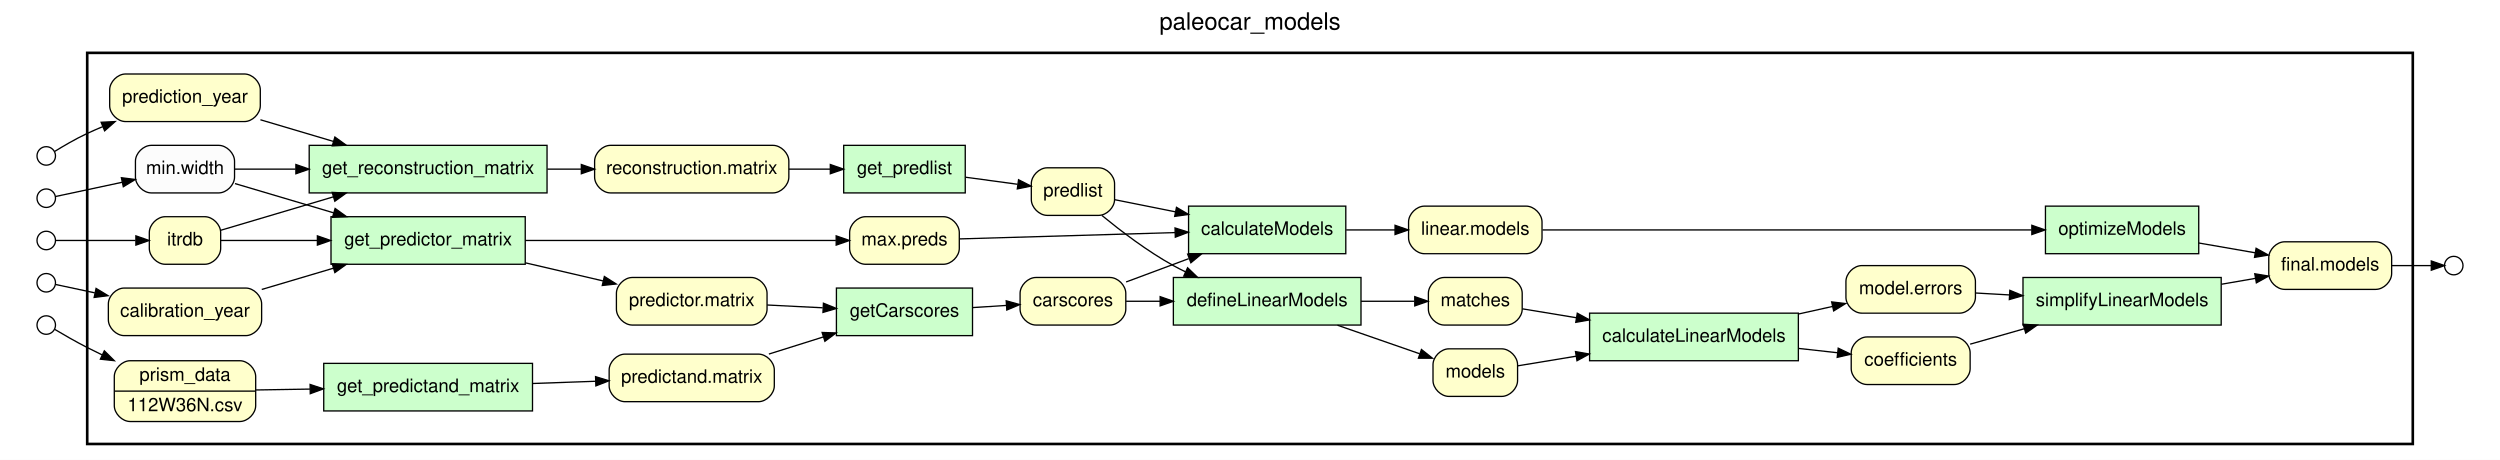
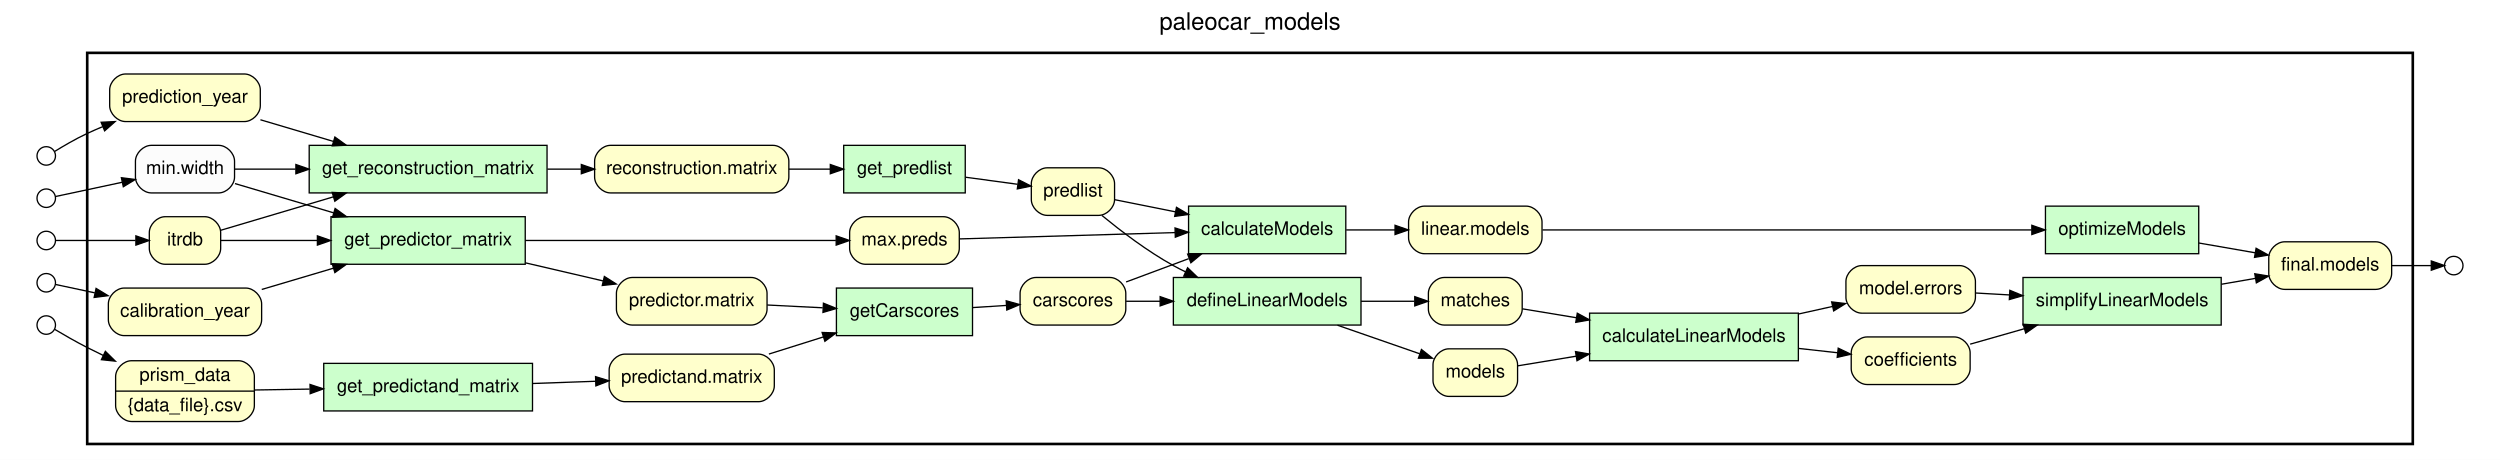
<svg xmlns="http://www.w3.org/2000/svg" width="1892pt" height="348pt" viewBox="0.00 0.00 1892.00 348.00">
  <g id="graph0" class="graph" transform="scale(1 1) rotate(0) translate(4 344)">
    <polygon fill="white" stroke="none" points="-4,4 -4,-344 1888,-344 1888,4 -4,4" />
    <text text-anchor="middle" x="942" y="-321.6" font-family="Helvetica,sans-Serif" font-size="18.00">paleocar_models</text>
    <g id="clust1" class="cluster">
      <polygon fill="none" stroke="black" stroke-width="2" points="62,-8 62,-304 1822,-304 1822,-8 62,-8" />
    </g>
    <g id="clust2" class="cluster">
      <polygon fill="none" stroke="black" stroke-width="0" points="70,-16 70,-296 1814,-296 1814,-16 70,-16" />
    </g>
    <g id="clust3" class="cluster">
      <polygon fill="none" stroke="black" stroke-width="0" points="8,-75 8,-249 54,-249 54,-75 8,-75" />
    </g>
    <g id="clust4" class="cluster">
      <polygon fill="none" stroke="black" stroke-width="0" points="16,-83 16,-241 46,-241 46,-83 16,-83" />
    </g>
    <g id="clust5" class="cluster">
      <polygon fill="none" stroke="black" stroke-width="0" points="1830,-120 1830,-166 1876,-166 1876,-120 1830,-120" />
    </g>
    <g id="clust6" class="cluster">
      <polygon fill="none" stroke="black" stroke-width="0" points="1838,-128 1838,-158 1868,-158 1868,-128 1838,-128" />
    </g>
    <g id="node1" class="node">
      <polygon fill="#ccffcc" stroke="black" points="393.5,-180 246.5,-180 246.5,-144 393.5,-144 393.5,-180" />
      <text text-anchor="middle" x="320" y="-158.3" font-family="Helvetica,sans-Serif" font-size="14.00">get_predictor_matrix</text>
    </g>
    <g id="node17" class="node">
      <path fill="#ffffcc" stroke="black" d="M564.5,-134C564.5,-134 474.5,-134 474.5,-134 468.5,-134 462.5,-128 462.5,-122 462.5,-122 462.5,-110 462.5,-110 462.5,-104 468.5,-98 474.5,-98 474.5,-98 564.5,-98 564.5,-98 570.5,-98 576.5,-104 576.5,-110 576.5,-110 576.5,-122 576.5,-122 576.5,-128 570.5,-134 564.5,-134" />
      <text text-anchor="middle" x="519.5" y="-112.3" font-family="Helvetica,sans-Serif" font-size="14.00">predictor.matrix</text>
    </g>
    <g id="edge1" class="edge">
      <path fill="none" stroke="black" d="M393.7,-145.067C412.906,-140.594 433.528,-135.791 452.365,-131.404" />
      <polygon fill="black" stroke="black" points="453.385,-134.76 462.331,-129.082 451.797,-127.942 453.385,-134.76" />
    </g>
    <g id="node20" class="node">
      <path fill="#ffffcc" stroke="black" d="M710,-180C710,-180 651,-180 651,-180 645,-180 639,-174 639,-168 639,-168 639,-156 639,-156 639,-150 645,-144 651,-144 651,-144 710,-144 710,-144 716,-144 722,-150 722,-156 722,-156 722,-168 722,-168 722,-174 716,-180 710,-180" />
      <text text-anchor="middle" x="680.5" y="-158.3" font-family="Helvetica,sans-Serif" font-size="14.00">max.preds</text>
    </g>
    <g id="edge2" class="edge">
      <path fill="none" stroke="black" d="M393.548,-162C463.369,-162 567.149,-162 628.602,-162" />
      <polygon fill="black" stroke="black" points="628.828,-165.5 638.828,-162 628.828,-158.5 628.828,-165.5" />
    </g>
    <g id="node2" class="node">
      <polygon fill="#ccffcc" stroke="black" points="410,-234 230,-234 230,-198 410,-198 410,-234" />
      <text text-anchor="middle" x="320" y="-212.3" font-family="Helvetica,sans-Serif" font-size="14.00">get_reconstruction_matrix</text>
    </g>
    <g id="node14" class="node">
      <path fill="#ffffcc" stroke="black" d="M581,-234C581,-234 458,-234 458,-234 452,-234 446,-228 446,-222 446,-222 446,-210 446,-210 446,-204 452,-198 458,-198 458,-198 581,-198 581,-198 587,-198 593,-204 593,-210 593,-210 593,-222 593,-222 593,-228 587,-234 581,-234" />
      <text text-anchor="middle" x="519.5" y="-212.3" font-family="Helvetica,sans-Serif" font-size="14.00">reconstruction.matrix</text>
    </g>
    <g id="edge6" class="edge">
      <path fill="none" stroke="black" d="M410.216,-216C418.719,-216 427.317,-216 435.755,-216" />
      <polygon fill="black" stroke="black" points="435.951,-219.5 445.951,-216 435.951,-212.5 435.951,-219.5" />
    </g>
    <g id="node3" class="node">
      <polygon fill="#ccffcc" stroke="black" points="726.5,-234 634.5,-234 634.5,-198 726.5,-198 726.5,-234" />
      <text text-anchor="middle" x="680.5" y="-212.3" font-family="Helvetica,sans-Serif" font-size="14.00">get_predlist</text>
    </g>
    <g id="node18" class="node">
      <path fill="#ffffcc" stroke="black" d="M827.5,-217C827.5,-217 788.5,-217 788.5,-217 782.5,-217 776.5,-211 776.5,-205 776.5,-205 776.5,-193 776.5,-193 776.5,-187 782.5,-181 788.5,-181 788.5,-181 827.5,-181 827.5,-181 833.5,-181 839.5,-187 839.5,-193 839.5,-193 839.5,-205 839.5,-205 839.5,-211 833.5,-217 827.5,-217" />
      <text text-anchor="middle" x="808" y="-195.3" font-family="Helvetica,sans-Serif" font-size="14.00">predlist</text>
    </g>
    <g id="edge10" class="edge">
      <path fill="none" stroke="black" d="M726.808,-209.863C739.644,-208.124 753.537,-206.242 766.096,-204.541" />
      <polygon fill="black" stroke="black" points="766.84,-207.972 776.279,-203.161 765.9,-201.035 766.84,-207.972" />
    </g>
    <g id="node4" class="node">
      <polygon fill="#ccffcc" stroke="black" points="399,-69 241,-69 241,-33 399,-33 399,-69" />
      <text text-anchor="middle" x="320" y="-47.3" font-family="Helvetica,sans-Serif" font-size="14.00">get_predictand_matrix</text>
    </g>
    <g id="node16" class="node">
      <path fill="#ffffcc" stroke="black" d="M570,-76C570,-76 469,-76 469,-76 463,-76 457,-70 457,-64 457,-64 457,-52 457,-52 457,-46 463,-40 469,-40 469,-40 570,-40 570,-40 576,-40 582,-46 582,-52 582,-52 582,-64 582,-64 582,-70 576,-76 570,-76" />
      <text text-anchor="middle" x="519.5" y="-54.3" font-family="Helvetica,sans-Serif" font-size="14.00">predictand.matrix</text>
    </g>
    <g id="edge12" class="edge">
      <path fill="none" stroke="black" d="M399.057,-53.767C414.801,-54.325 431.279,-54.909 446.793,-55.459" />
      <polygon fill="black" stroke="black" points="446.713,-58.958 456.831,-55.814 446.961,-51.962 446.713,-58.958" />
    </g>
    <g id="node5" class="node">
      <polygon fill="#ccffcc" stroke="black" points="732,-126 629,-126 629,-90 732,-90 732,-126" />
      <text text-anchor="middle" x="680.5" y="-104.3" font-family="Helvetica,sans-Serif" font-size="14.00">getCarscores</text>
    </g>
    <g id="node19" class="node">
      <path fill="#ffffcc" stroke="black" d="M836,-134C836,-134 780,-134 780,-134 774,-134 768,-128 768,-122 768,-122 768,-110 768,-110 768,-104 774,-98 780,-98 780,-98 836,-98 836,-98 842,-98 848,-104 848,-110 848,-110 848,-122 848,-122 848,-128 842,-134 836,-134" />
      <text text-anchor="middle" x="808" y="-112.3" font-family="Helvetica,sans-Serif" font-size="14.00">carscores</text>
    </g>
    <g id="edge14" class="edge">
      <path fill="none" stroke="black" d="M732.184,-111.231C740.599,-111.767 749.316,-112.323 757.696,-112.857" />
      <polygon fill="black" stroke="black" points="757.507,-116.352 767.709,-113.495 757.952,-109.366 757.507,-116.352" />
    </g>
    <g id="node6" class="node">
      <polygon fill="#ccffcc" stroke="black" points="1014.5,-188 895.5,-188 895.5,-152 1014.5,-152 1014.5,-188" />
      <text text-anchor="middle" x="955" y="-166.3" font-family="Helvetica,sans-Serif" font-size="14.00">calculateModels</text>
    </g>
    <g id="node25" class="node">
      <path fill="#ffffcc" stroke="black" d="M1151,-188C1151,-188 1074,-188 1074,-188 1068,-188 1062,-182 1062,-176 1062,-176 1062,-164 1062,-164 1062,-158 1068,-152 1074,-152 1074,-152 1151,-152 1151,-152 1157,-152 1163,-158 1163,-164 1163,-164 1163,-176 1163,-176 1163,-182 1157,-188 1151,-188" />
      <text text-anchor="middle" x="1112.5" y="-166.3" font-family="Helvetica,sans-Serif" font-size="14.00">linear.models</text>
    </g>
    <g id="edge17" class="edge">
      <path fill="none" stroke="black" d="M1014.79,-170C1026.88,-170 1039.63,-170 1051.76,-170" />
      <polygon fill="black" stroke="black" points="1051.77,-173.5 1061.77,-170 1051.77,-166.5 1051.77,-173.5" />
    </g>
    <g id="node7" class="node">
      <polygon fill="#ccffcc" stroke="black" points="1026,-134 884,-134 884,-98 1026,-98 1026,-134" />
      <text text-anchor="middle" x="955" y="-112.3" font-family="Helvetica,sans-Serif" font-size="14.00">defineLinearModels</text>
    </g>
    <g id="node21" class="node">
      <path fill="#ffffcc" stroke="black" d="M1132.5,-80C1132.5,-80 1092.5,-80 1092.5,-80 1086.5,-80 1080.5,-74 1080.5,-68 1080.5,-68 1080.5,-56 1080.5,-56 1080.5,-50 1086.5,-44 1092.5,-44 1092.5,-44 1132.5,-44 1132.5,-44 1138.5,-44 1144.5,-50 1144.5,-56 1144.5,-56 1144.5,-68 1144.5,-68 1144.5,-74 1138.5,-80 1132.5,-80" />
      <text text-anchor="middle" x="1112.5" y="-58.3" font-family="Helvetica,sans-Serif" font-size="14.00">models</text>
    </g>
    <g id="edge21" class="edge">
      <path fill="none" stroke="black" d="M1008.21,-97.869C1028.5,-90.824 1051.39,-82.873 1070.46,-76.25" />
      <polygon fill="black" stroke="black" points="1071.76,-79.507 1080.05,-72.92 1069.46,-72.894 1071.76,-79.507" />
    </g>
    <g id="node22" class="node">
      <path fill="#ffffcc" stroke="black" d="M1136,-134C1136,-134 1089,-134 1089,-134 1083,-134 1077,-128 1077,-122 1077,-122 1077,-110 1077,-110 1077,-104 1083,-98 1089,-98 1089,-98 1136,-98 1136,-98 1142,-98 1148,-104 1148,-110 1148,-110 1148,-122 1148,-122 1148,-128 1142,-134 1136,-134" />
      <text text-anchor="middle" x="1112.5" y="-112.3" font-family="Helvetica,sans-Serif" font-size="14.00">matches</text>
    </g>
    <g id="edge22" class="edge">
      <path fill="none" stroke="black" d="M1026.02,-116C1039.75,-116 1053.8,-116 1066.44,-116" />
      <polygon fill="black" stroke="black" points="1066.7,-119.5 1076.7,-116 1066.7,-112.5 1066.7,-119.5" />
    </g>
    <g id="node8" class="node">
      <polygon fill="#ccffcc" stroke="black" points="1357,-107 1199,-107 1199,-71 1357,-71 1357,-107" />
      <text text-anchor="middle" x="1278" y="-85.3" font-family="Helvetica,sans-Serif" font-size="14.00">calculateLinearModels</text>
    </g>
    <g id="node23" class="node">
      <path fill="#ffffcc" stroke="black" d="M1475,-89C1475,-89 1409,-89 1409,-89 1403,-89 1397,-83 1397,-77 1397,-77 1397,-65 1397,-65 1397,-59 1403,-53 1409,-53 1409,-53 1475,-53 1475,-53 1481,-53 1487,-59 1487,-65 1487,-65 1487,-77 1487,-77 1487,-83 1481,-89 1475,-89" />
      <text text-anchor="middle" x="1442" y="-67.3" font-family="Helvetica,sans-Serif" font-size="14.00">coefficients</text>
    </g>
    <g id="edge25" class="edge">
      <path fill="none" stroke="black" d="M1357.15,-80.316C1367.14,-79.207 1377.18,-78.092 1386.67,-77.037" />
      <polygon fill="black" stroke="black" points="1387.17,-80.503 1396.72,-75.92 1386.39,-73.546 1387.17,-80.503" />
    </g>
    <g id="node24" class="node">
      <path fill="#ffffcc" stroke="black" d="M1479,-143C1479,-143 1405,-143 1405,-143 1399,-143 1393,-137 1393,-131 1393,-131 1393,-119 1393,-119 1393,-113 1399,-107 1405,-107 1405,-107 1479,-107 1479,-107 1485,-107 1491,-113 1491,-119 1491,-119 1491,-131 1491,-131 1491,-137 1485,-143 1479,-143" />
      <text text-anchor="middle" x="1442" y="-121.3" font-family="Helvetica,sans-Serif" font-size="14.00">model.errors</text>
    </g>
    <g id="edge26" class="edge">
      <path fill="none" stroke="black" d="M1357.15,-106.367C1365.78,-108.285 1374.45,-110.212 1382.78,-112.061" />
      <polygon fill="black" stroke="black" points="1382.21,-115.52 1392.73,-114.273 1383.72,-108.687 1382.21,-115.52" />
    </g>
    <g id="node9" class="node">
      <polygon fill="#ccffcc" stroke="black" points="1677,-134 1527,-134 1527,-98 1677,-98 1677,-134" />
      <text text-anchor="middle" x="1602" y="-112.3" font-family="Helvetica,sans-Serif" font-size="14.00">simplifyLinearModels</text>
    </g>
    <g id="node26" class="node">
      <path fill="#ffffcc" stroke="black" d="M1794,-161C1794,-161 1725,-161 1725,-161 1719,-161 1713,-155 1713,-149 1713,-149 1713,-137 1713,-137 1713,-131 1719,-125 1725,-125 1725,-125 1794,-125 1794,-125 1800,-125 1806,-131 1806,-137 1806,-137 1806,-149 1806,-149 1806,-155 1800,-161 1794,-161" />
      <text text-anchor="middle" x="1759.5" y="-139.3" font-family="Helvetica,sans-Serif" font-size="14.00">final.models</text>
    </g>
    <g id="edge29" class="edge">
      <path fill="none" stroke="black" d="M1677.11,-128.867C1685.78,-130.374 1694.52,-131.891 1702.88,-133.343" />
      <polygon fill="black" stroke="black" points="1702.42,-136.815 1712.87,-135.077 1703.62,-129.918 1702.42,-136.815" />
    </g>
    <g id="node10" class="node">
      <polygon fill="#ccffcc" stroke="black" points="1660,-188 1544,-188 1544,-152 1660,-152 1660,-188" />
      <text text-anchor="middle" x="1602" y="-166.3" font-family="Helvetica,sans-Serif" font-size="14.00">optimizeModels</text>
    </g>
    <g id="edge32" class="edge">
      <path fill="none" stroke="black" d="M1660.02,-160.1C1673.97,-157.677 1688.88,-155.088 1702.77,-152.677" />
      <polygon fill="black" stroke="black" points="1703.42,-156.116 1712.67,-150.957 1702.22,-149.22 1703.42,-156.116" />
    </g>
    <g id="node11" class="node">
      <path fill="#ffffcc" stroke="black" d="M151,-180C151,-180 121,-180 121,-180 115,-180 109,-174 109,-168 109,-168 109,-156 109,-156 109,-150 115,-144 121,-144 121,-144 151,-144 151,-144 157,-144 163,-150 163,-156 163,-156 163,-168 163,-168 163,-174 157,-180 151,-180" />
      <text text-anchor="middle" x="136" y="-158.3" font-family="Helvetica,sans-Serif" font-size="14.00">itrdb</text>
    </g>
    <g id="edge3" class="edge">
      <path fill="none" stroke="black" d="M163.076,-162C182.338,-162 209.696,-162 236.132,-162" />
      <polygon fill="black" stroke="black" points="236.2,-165.5 246.2,-162 236.2,-158.5 236.2,-165.5" />
    </g>
    <g id="edge7" class="edge">
      <path fill="none" stroke="black" d="M163.076,-169.737C185.338,-176.342 218.416,-186.156 248.384,-195.048" />
      <polygon fill="black" stroke="black" points="247.405,-198.408 257.987,-197.897 249.396,-191.697 247.405,-198.408" />
    </g>
    <g id="node12" class="node">
      <path fill="#ffffcc" stroke="black" d="M182,-126C182,-126 90,-126 90,-126 84,-126 78,-120 78,-114 78,-114 78,-102 78,-102 78,-96 84,-90 90,-90 90,-90 182,-90 182,-90 188,-90 194,-96 194,-102 194,-102 194,-114 194,-114 194,-120 188,-126 182,-126" />
      <text text-anchor="middle" x="136" y="-104.3" font-family="Helvetica,sans-Serif" font-size="14.00">calibration_year</text>
    </g>
    <g id="edge4" class="edge">
      <path fill="none" stroke="black" d="M194.087,-124.938C211.239,-130.027 230.266,-135.672 248.193,-140.991" />
      <polygon fill="black" stroke="black" points="247.437,-144.418 258.02,-143.907 249.429,-137.707 247.437,-144.418" />
    </g>
    <g id="node13" class="node">
      <path fill="#ffffcc" stroke="black" d="M181,-288C181,-288 91,-288 91,-288 85,-288 79,-282 79,-276 79,-276 79,-264 79,-264 79,-258 85,-252 91,-252 91,-252 181,-252 181,-252 187,-252 193,-258 193,-264 193,-264 193,-276 193,-276 193,-282 187,-288 181,-288" />
      <text text-anchor="middle" x="136" y="-266.3" font-family="Helvetica,sans-Serif" font-size="14.00">prediction_year</text>
    </g>
    <g id="edge8" class="edge">
      <path fill="none" stroke="black" d="M193.091,-253.358C210.532,-248.183 229.99,-242.41 248.293,-236.979" />
      <polygon fill="black" stroke="black" points="249.441,-240.289 258.032,-234.089 247.449,-233.579 249.441,-240.289" />
    </g>
    <g id="edge11" class="edge">
      <path fill="none" stroke="black" d="M593.021,-216C603.476,-216 614.094,-216 624.143,-216" />
      <polygon fill="black" stroke="black" points="624.379,-219.5 634.379,-216 624.379,-212.5 624.379,-219.5" />
    </g>
    <g id="node15" class="node">
-       <path fill="#ffffcc" stroke="black" d="M94.5,-25C94.5,-25 177.5,-25 177.5,-25 183.5,-25 189.5,-31 189.5,-37 189.5,-37 189.5,-59 189.5,-59 189.5,-65 183.5,-71 177.5,-71 177.5,-71 94.5,-71 94.5,-71 88.5,-71 82.5,-65 82.5,-59 82.5,-59 82.5,-37 82.5,-37 82.5,-31 88.5,-25 94.5,-25" />
+       <path fill="#ffffcc" stroke="black" d="M95.5,-25C95.5,-25 176.5,-25 176.5,-25 182.5,-25 188.5,-31 188.5,-37 188.5,-37 188.5,-59 188.5,-59 188.5,-65 182.5,-71 176.5,-71 176.5,-71 95.5,-71 95.5,-71 89.5,-71 83.5,-65 83.5,-59 83.5,-59 83.5,-37 83.5,-37 83.5,-31 89.5,-25 95.5,-25" />
      <text text-anchor="middle" x="136" y="-55.8" font-family="Helvetica,sans-Serif" font-size="14.00">prism_data</text>
-       <polyline fill="none" stroke="black" points="82.5,-48 189.5,-48 " />
-       <text text-anchor="middle" x="136" y="-32.8" font-family="Helvetica,sans-Serif" font-size="14.00">112W36N.csv</text>
+       <polyline fill="none" stroke="black" points="83.5,-48 188.5,-48 " />
+       <text text-anchor="middle" x="136" y="-32.8" font-family="Helvetica,sans-Serif" font-size="14.00">{data_file}.csv</text>
    </g>
    <g id="edge13" class="edge">
-       <path fill="none" stroke="black" d="M189.642,-48.868C202.483,-49.079 216.571,-49.312 230.577,-49.542" />
-       <polygon fill="black" stroke="black" points="230.687,-53.045 240.743,-49.71 230.802,-46.046 230.687,-53.045" />
+       <path fill="none" stroke="black" d="M188.667,-48.852C201.69,-49.066 216.044,-49.303 230.322,-49.538" />
+       <polygon fill="black" stroke="black" points="230.629,-53.044 240.685,-49.709 230.744,-46.045 230.629,-53.044" />
    </g>
    <g id="edge15" class="edge">
      <path fill="none" stroke="black" d="M577.903,-76.051C591.288,-80.26 605.581,-84.755 619.092,-89.004" />
      <polygon fill="black" stroke="black" points="618.179,-92.385 628.768,-92.046 620.278,-85.708 618.179,-92.385" />
    </g>
    <g id="edge16" class="edge">
      <path fill="none" stroke="black" d="M576.557,-113.179C590.166,-112.495 604.78,-111.759 618.6,-111.064" />
      <polygon fill="black" stroke="black" points="619.173,-114.54 628.984,-110.542 618.821,-107.549 619.173,-114.54" />
    </g>
    <g id="edge18" class="edge">
      <path fill="none" stroke="black" d="M839.751,-192.85C853.175,-190.165 869.497,-186.901 885.552,-183.69" />
      <polygon fill="black" stroke="black" points="886.367,-187.096 895.487,-181.703 884.994,-180.232 886.367,-187.096" />
    </g>
    <g id="edge23" class="edge">
      <path fill="none" stroke="black" d="M829.92,-180.927C844.404,-169.047 864.514,-153.766 884,-143 886.998,-141.344 890.119,-139.743 893.306,-138.203" />
      <polygon fill="black" stroke="black" points="894.779,-141.378 902.413,-134.032 891.864,-135.014 894.779,-141.378" />
    </g>
    <g id="edge19" class="edge">
      <path fill="none" stroke="black" d="M848.239,-130.613C862.825,-136.045 879.704,-142.331 895.635,-148.264" />
      <polygon fill="black" stroke="black" points="894.811,-151.692 905.404,-151.902 897.254,-145.132 894.811,-151.692" />
    </g>
    <g id="edge24" class="edge">
      <path fill="none" stroke="black" d="M848.239,-116C856.283,-116 865.024,-116 873.919,-116" />
      <polygon fill="black" stroke="black" points="873.999,-119.5 883.999,-116 873.999,-112.5 873.999,-119.5" />
    </g>
    <g id="edge20" class="edge">
      <path fill="none" stroke="black" d="M722.002,-163.189C765.021,-164.452 833.79,-166.471 885.308,-167.983" />
      <polygon fill="black" stroke="black" points="885.27,-171.484 895.368,-168.279 885.475,-164.487 885.27,-171.484" />
    </g>
    <g id="edge27" class="edge">
      <path fill="none" stroke="black" d="M1144.64,-67.142C1157.45,-69.258 1173,-71.826 1188.87,-74.447" />
      <polygon fill="black" stroke="black" points="1188.34,-77.906 1198.77,-76.082 1189.48,-70.999 1188.34,-77.906" />
    </g>
    <g id="edge28" class="edge">
      <path fill="none" stroke="black" d="M1148.17,-110.274C1160.28,-108.274 1174.48,-105.929 1188.95,-103.54" />
      <polygon fill="black" stroke="black" points="1189.69,-106.966 1198.98,-101.883 1188.55,-100.06 1189.69,-106.966" />
    </g>
    <g id="edge30" class="edge">
      <path fill="none" stroke="black" d="M1487.01,-83.535C1499.77,-87.169 1514.06,-91.238 1528.09,-95.234" />
      <polygon fill="black" stroke="black" points="1527.16,-98.609 1537.74,-97.982 1529.08,-91.877 1527.16,-98.609" />
    </g>
    <g id="edge31" class="edge">
      <path fill="none" stroke="black" d="M1491.26,-122.251C1499.35,-121.79 1507.95,-121.3 1516.63,-120.806" />
      <polygon fill="black" stroke="black" points="1517.06,-124.287 1526.84,-120.224 1516.66,-117.299 1517.06,-124.287" />
    </g>
    <g id="edge33" class="edge">
      <path fill="none" stroke="black" d="M1163.38,-170C1251.39,-170 1434.29,-170 1533.49,-170" />
      <polygon fill="black" stroke="black" points="1533.7,-173.5 1543.7,-170 1533.7,-166.5 1533.7,-173.5" />
    </g>
    <g id="node33" class="node">
      <ellipse fill="#ffffff" stroke="black" cx="1853" cy="-143" rx="7" ry="7" />
    </g>
    <g id="edge39" class="edge">
      <path fill="none" stroke="black" d="M1806.25,-143C1816.94,-143 1827.63,-143 1835.98,-143" />
      <polygon fill="black" stroke="black" points="1836,-146.5 1846,-143 1836,-139.5 1836,-146.5" />
    </g>
    <g id="node27" class="node">
      <path fill="#fcfcfc" stroke="black" d="M161.5,-234C161.5,-234 110.5,-234 110.5,-234 104.5,-234 98.5,-228 98.5,-222 98.5,-222 98.5,-210 98.5,-210 98.5,-204 104.5,-198 110.5,-198 110.5,-198 161.5,-198 161.5,-198 167.5,-198 173.5,-204 173.5,-210 173.5,-210 173.5,-222 173.5,-222 173.5,-228 167.5,-234 161.5,-234" />
      <text text-anchor="middle" x="136" y="-212.3" font-family="Helvetica,sans-Serif" font-size="14.00">min.width</text>
    </g>
    <g id="edge5" class="edge">
      <path fill="none" stroke="black" d="M173.83,-205.072C195.29,-198.705 223.069,-190.463 248.573,-182.896" />
      <polygon fill="black" stroke="black" points="249.627,-186.234 258.219,-180.034 247.636,-179.523 249.627,-186.234" />
    </g>
    <g id="edge9" class="edge">
      <path fill="none" stroke="black" d="M173.83,-216C187.335,-216 203.342,-216 219.71,-216" />
      <polygon fill="black" stroke="black" points="219.929,-219.5 229.929,-216 219.929,-212.5 219.929,-219.5" />
    </g>
    <g id="node28" class="node">
      <ellipse fill="#ffffff" stroke="black" cx="31" cy="-162" rx="7" ry="7" />
    </g>
    <g id="edge34" class="edge">
      <path fill="none" stroke="black" d="M38.135,-162C49.874,-162 76.335,-162 98.638,-162" />
      <polygon fill="black" stroke="black" points="98.847,-165.5 108.846,-162 98.846,-158.5 98.847,-165.5" />
    </g>
    <g id="node29" class="node">
      <ellipse fill="#ffffff" stroke="black" cx="31" cy="-98" rx="7" ry="7" />
    </g>
    <g id="edge35" class="edge">
-       <path fill="none" stroke="black" d="M37.447,-94.714C43.397,-91.173 53.247,-85.447 62,-81 65.697,-79.122 69.522,-77.234 73.397,-75.363" />
-       <polygon fill="black" stroke="black" points="74.958,-78.497 82.489,-71.044 71.954,-72.174 74.958,-78.497" />
+       <path fill="none" stroke="black" d="M37.447,-94.714C43.397,-91.173 53.247,-85.447 62,-81 65.943,-78.997 70.032,-76.982 74.171,-74.99" />
+       <polygon fill="black" stroke="black" points="75.736,-78.122 83.274,-70.677 72.738,-71.796 75.736,-78.122" />
    </g>
    <g id="node30" class="node">
      <ellipse fill="#ffffff" stroke="black" cx="31" cy="-130" rx="7" ry="7" />
    </g>
    <g id="edge36" class="edge">
      <path fill="none" stroke="black" d="M38.135,-128.69C44.593,-127.31 55.508,-124.979 67.734,-122.367" />
      <polygon fill="black" stroke="black" points="68.712,-125.738 77.761,-120.226 67.25,-118.892 68.712,-125.738" />
    </g>
    <g id="node31" class="node">
      <ellipse fill="#ffffff" stroke="black" cx="31" cy="-226" rx="7" ry="7" />
    </g>
    <g id="edge37" class="edge">
      <path fill="none" stroke="black" d="M37.389,-229.406C43.288,-233.05 53.096,-238.864 62,-243 65.791,-244.761 69.732,-246.491 73.732,-248.172" />
      <polygon fill="black" stroke="black" points="72.544,-251.467 83.126,-251.994 75.183,-244.983 72.544,-251.467" />
    </g>
    <g id="node32" class="node">
      <ellipse fill="#ffffff" stroke="black" cx="31" cy="-194" rx="7" ry="7" />
    </g>
    <g id="edge38" class="edge">
      <path fill="none" stroke="black" d="M38.135,-195.31C48.138,-197.447 68.829,-201.866 88.529,-206.074" />
      <polygon fill="black" stroke="black" points="87.863,-209.511 98.373,-208.177 89.325,-202.665 87.863,-209.511" />
    </g>
  </g>
</svg>
